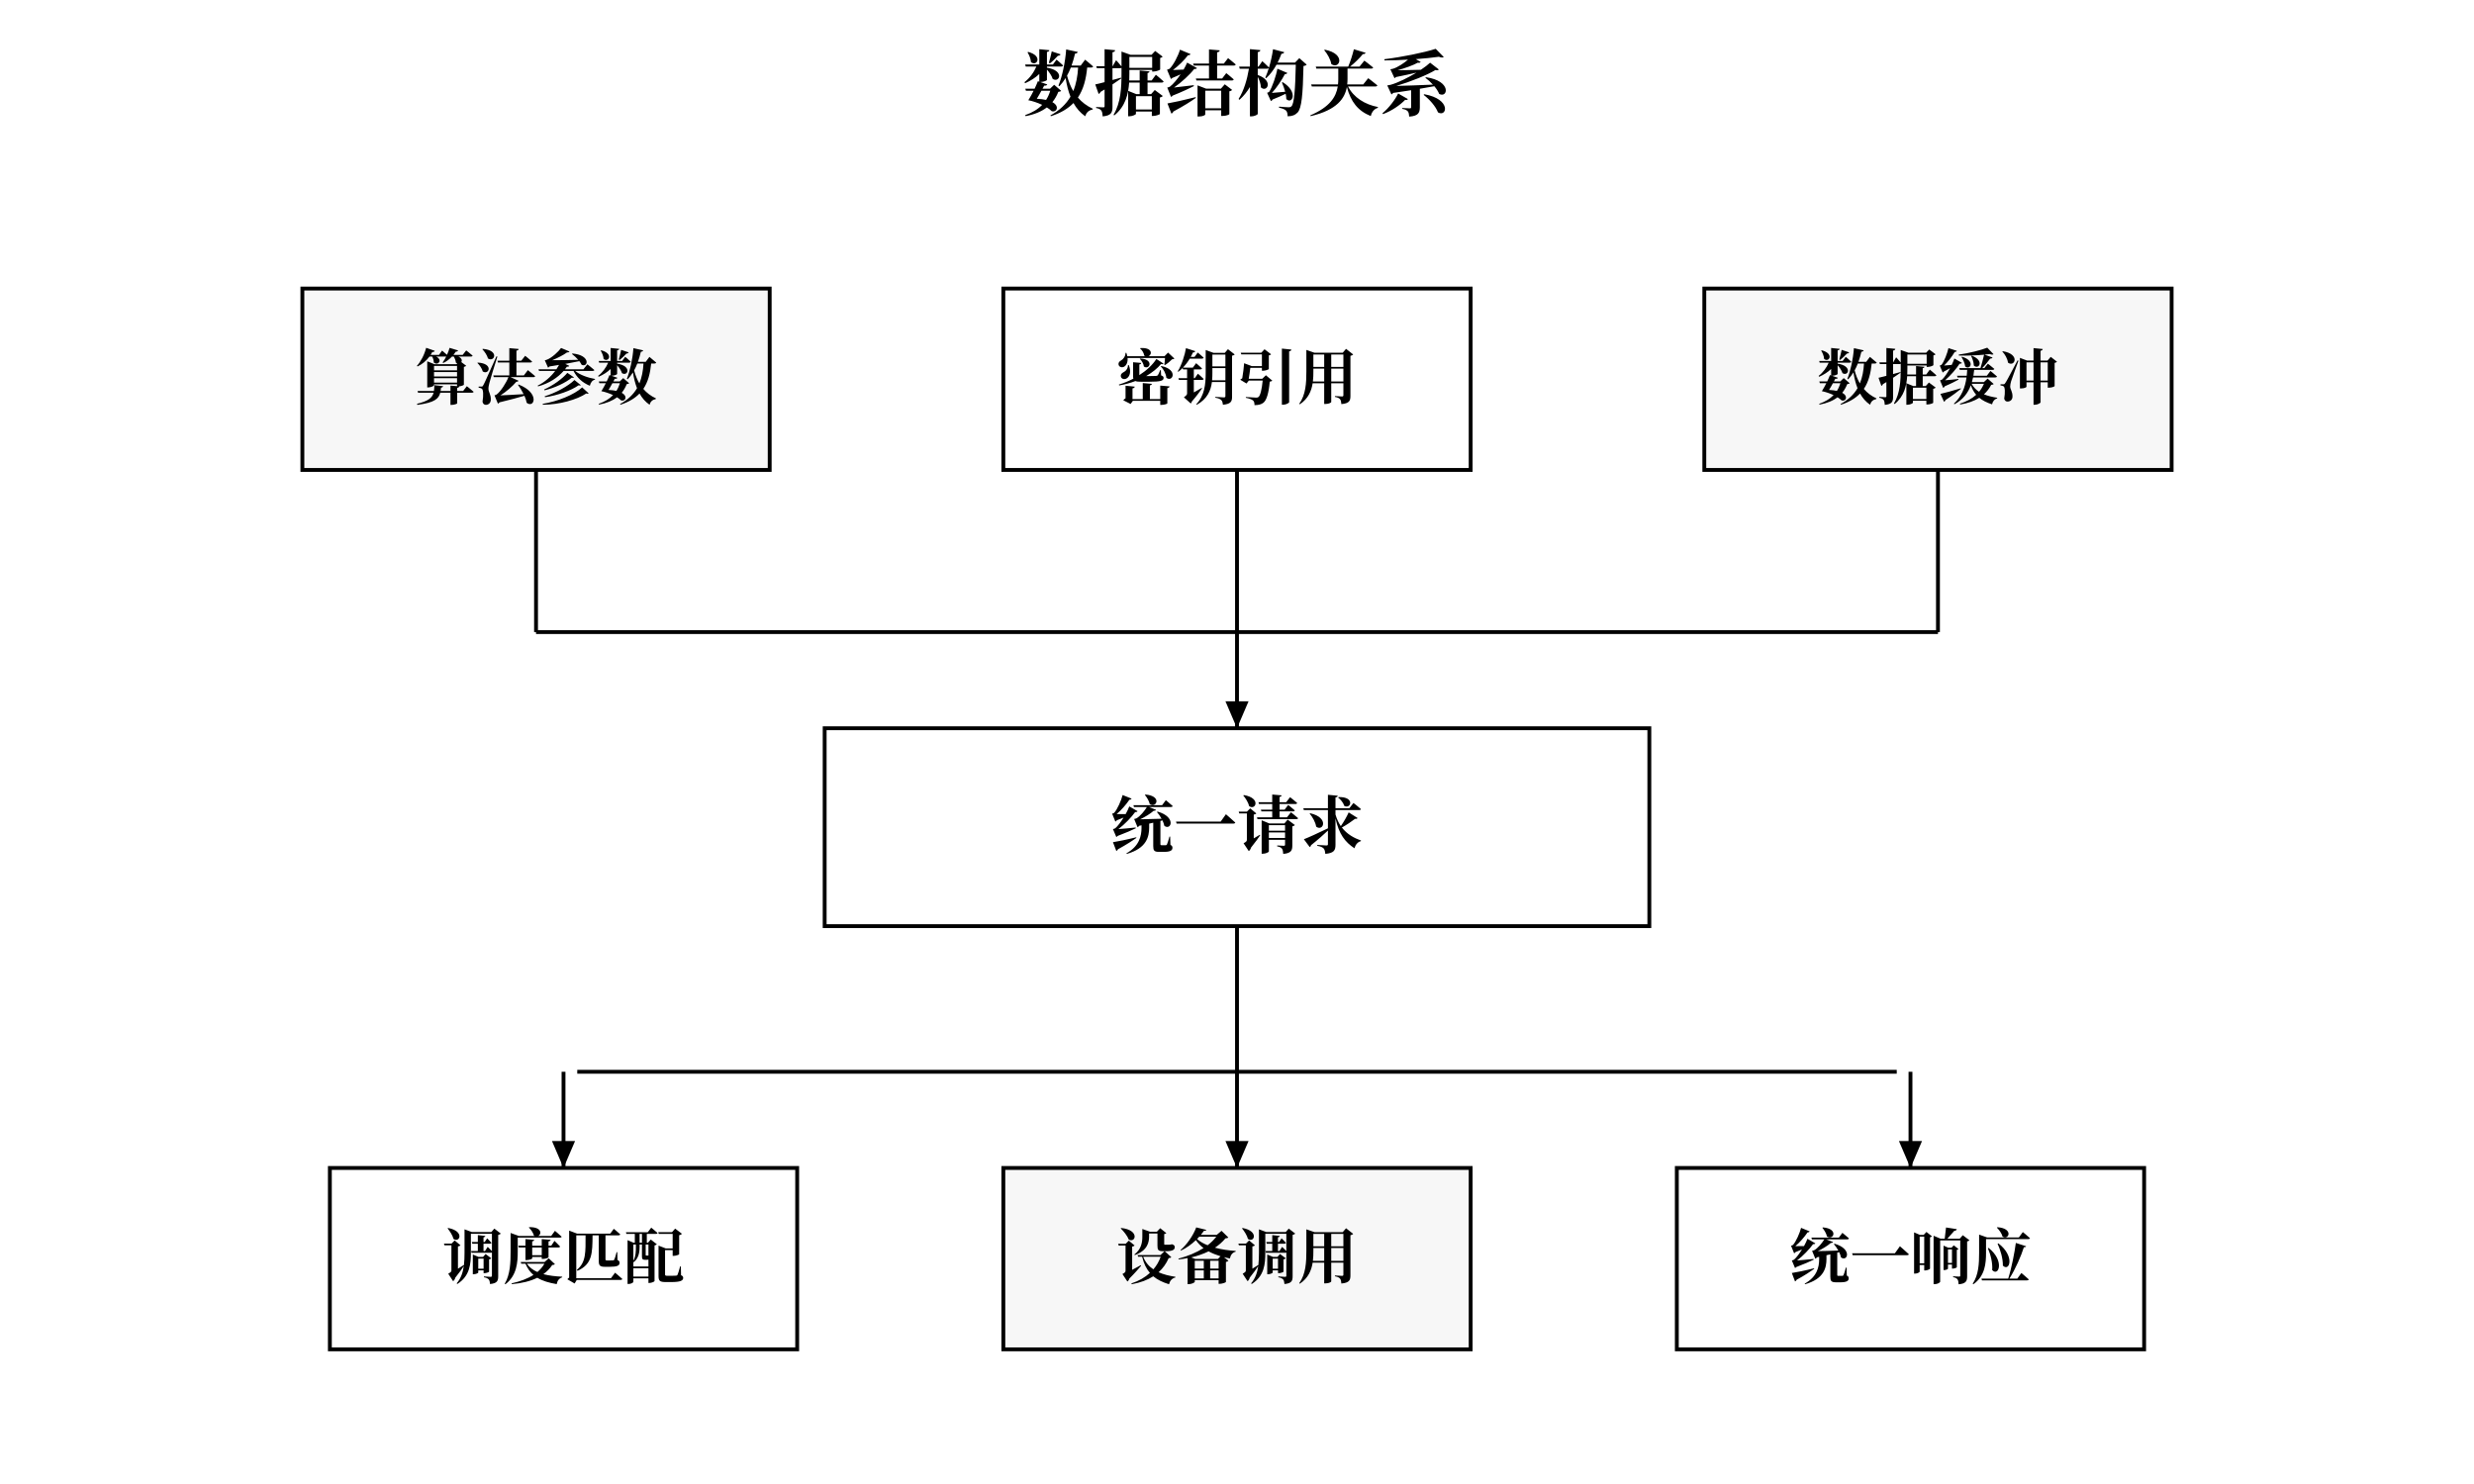
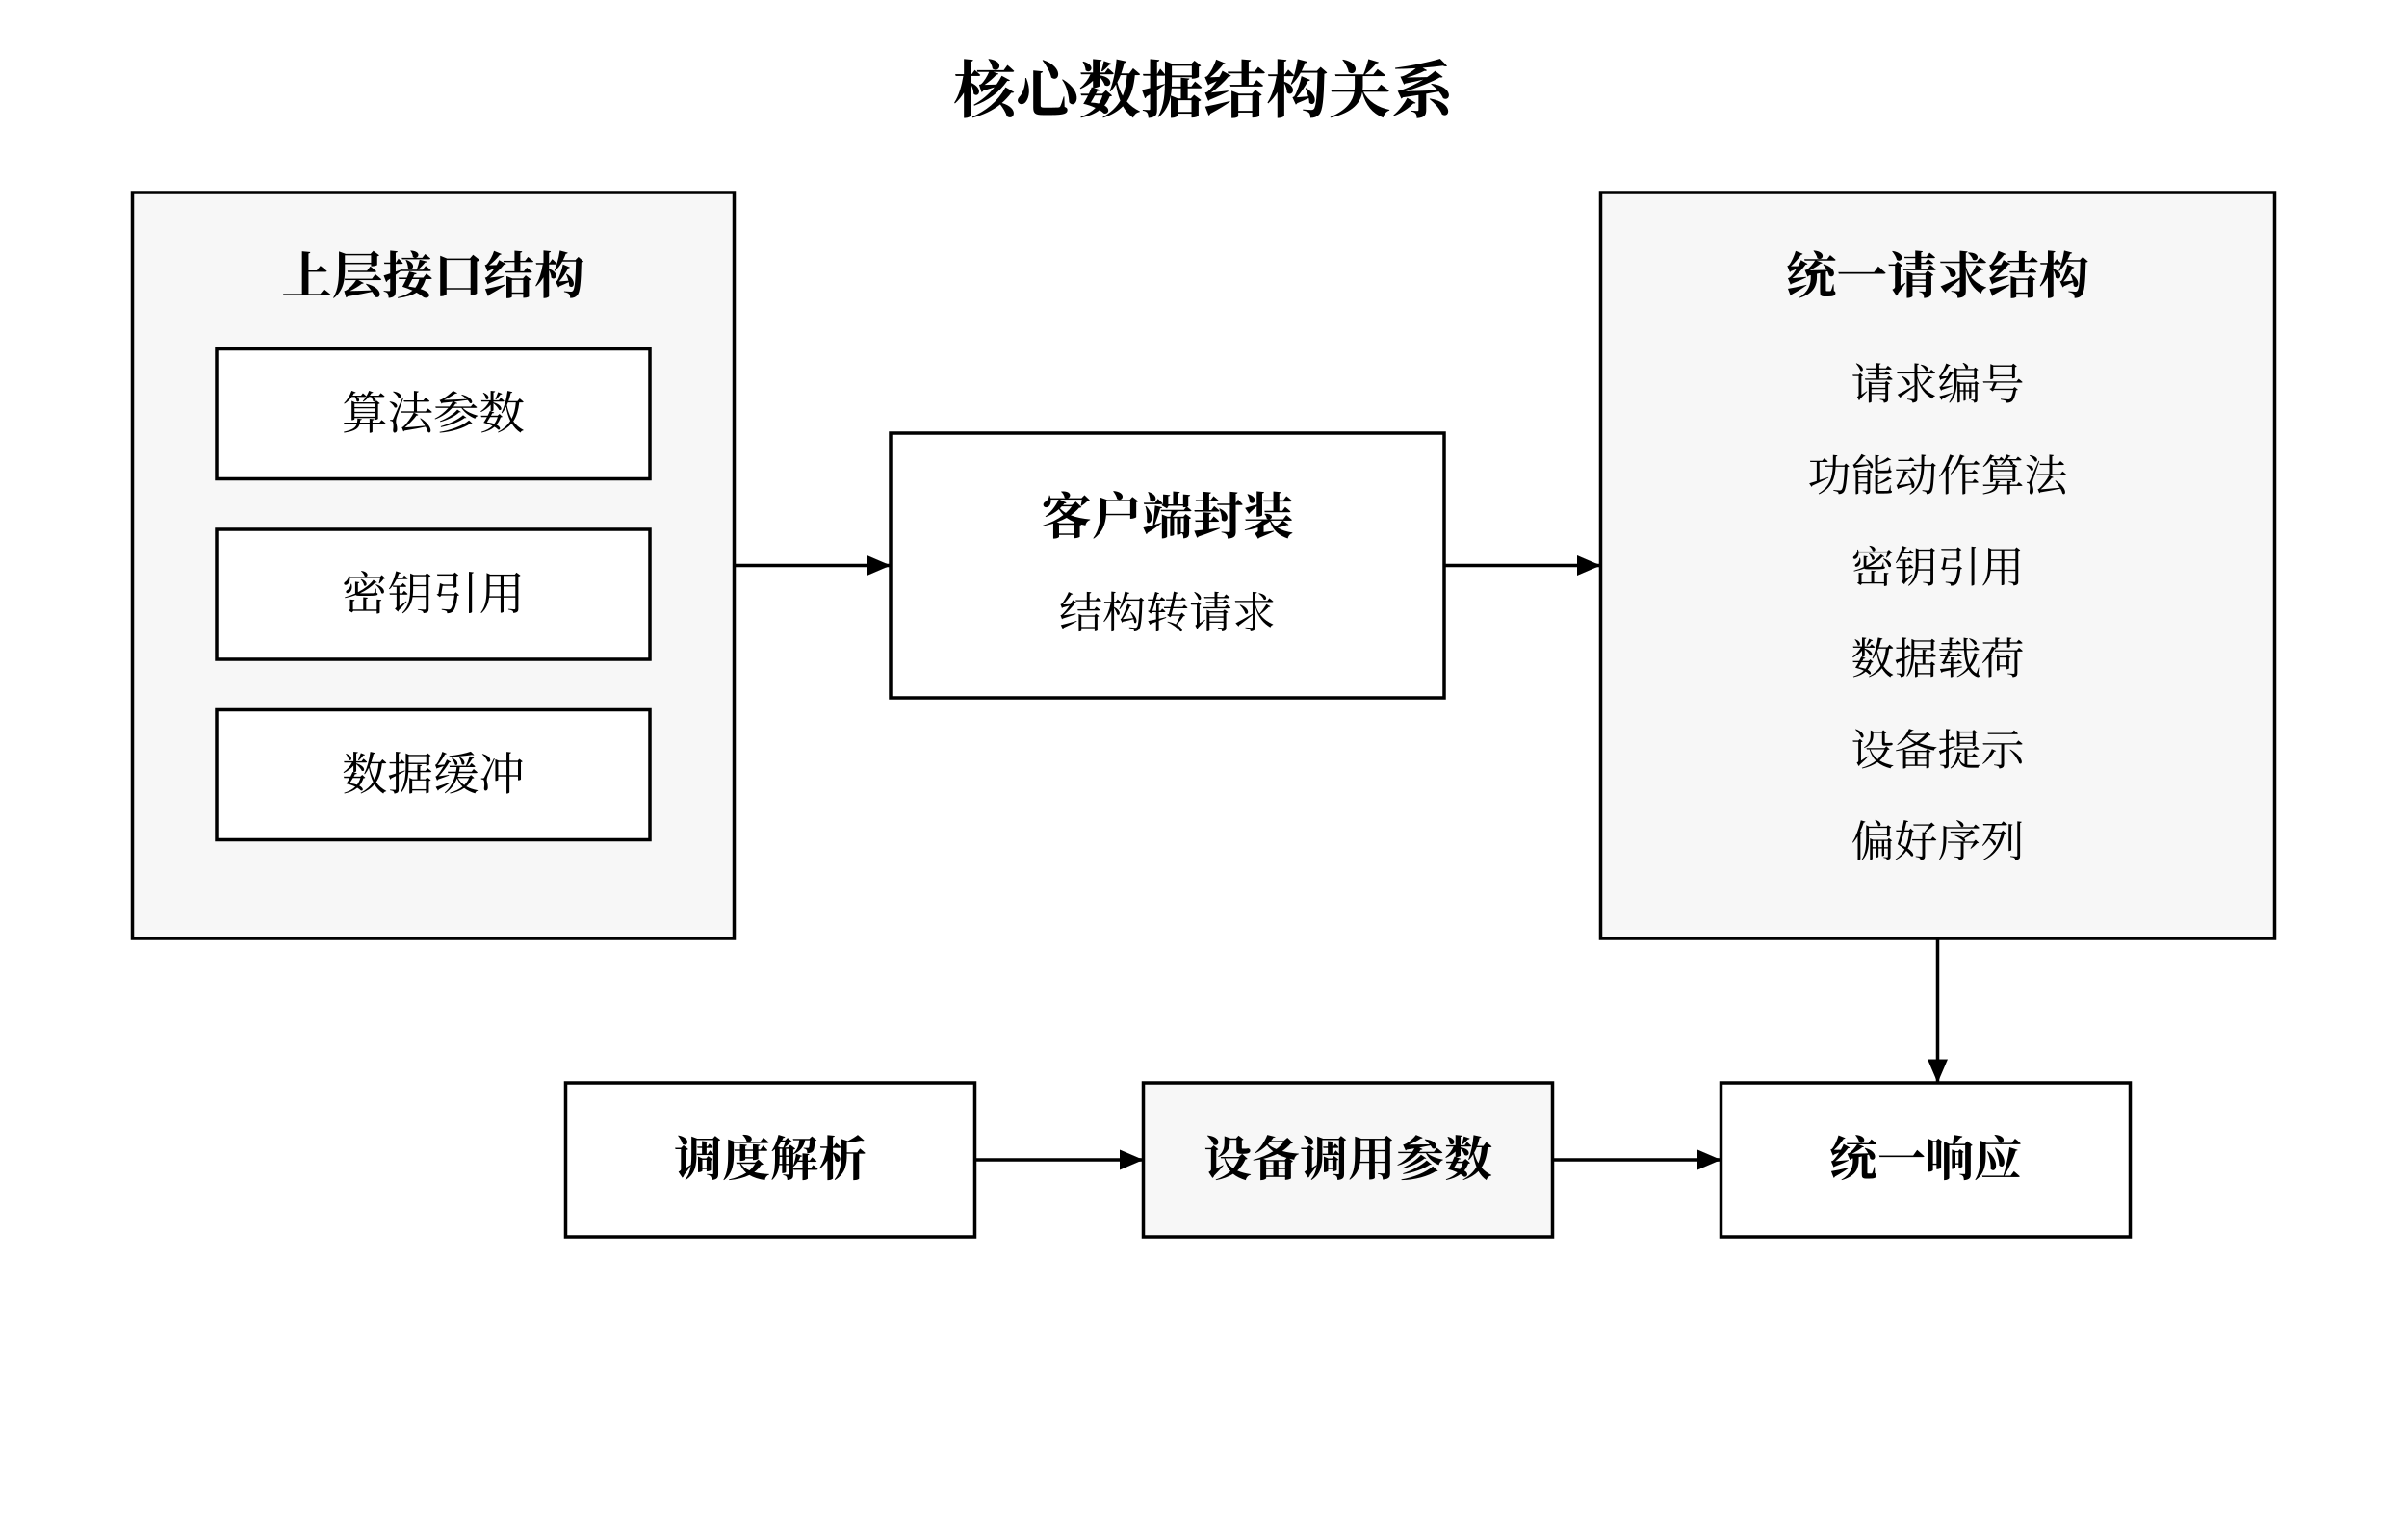
- <svg xmlns="http://www.w3.org/2000/svg" width="900" height="540" viewBox="0 0 900 540">
+ <svg xmlns="http://www.w3.org/2000/svg" width="1000" height="640" viewBox="0 0 1000 640">
  <defs>
    <marker id="arrow" markerWidth="8" markerHeight="8" refX="7" refY="3" orient="auto" markerUnits="strokeWidth">
-       <path d="M0,0 L0,6 L7,3 z" fill="#000000" />
+       <path d="M0,0 L0,6 L7,3 z" fill="#000" />
    </marker>
  </defs>
-   <rect x="0" y="0" width="900" height="540" fill="#ffffff" />
-   <text x="450.0" y="40" font-family="SimSun, Songti SC, Noto Serif CJK SC, Microsoft YaHei, Arial, sans-serif" font-size="26" font-weight="bold" text-anchor="middle" fill="#000000">数据结构关系</text>
-   <rect x="110" y="105" width="170" height="66" fill="#f7f7f7" stroke="#000000" stroke-width="1.4" />
-   <text x="195.0" y="138.0" font-family="SimSun, Songti SC, Noto Serif CJK SC, Microsoft YaHei, Arial, sans-serif" font-size="22" font-weight="bold" text-anchor="middle" dominant-baseline="middle" fill="#000000">算法参数</text>
-   <line x1="195.0" y1="171" x2="195.0" y2="230" stroke="#000000" stroke-width="1.4" />
-   <rect x="365" y="105" width="170" height="66" fill="#ffffff" stroke="#000000" stroke-width="1.4" />
-   <text x="450.0" y="138.0" font-family="SimSun, Songti SC, Noto Serif CJK SC, Microsoft YaHei, Arial, sans-serif" font-size="22" font-weight="bold" text-anchor="middle" dominant-baseline="middle" fill="#000000">密钥引用</text>
-   <line x1="450.0" y1="171" x2="450.0" y2="230" stroke="#000000" stroke-width="1.4" />
-   <rect x="620" y="105" width="170" height="66" fill="#f7f7f7" stroke="#000000" stroke-width="1.4" />
-   <text x="705.0" y="138.0" font-family="SimSun, Songti SC, Noto Serif CJK SC, Microsoft YaHei, Arial, sans-serif" font-size="22" font-weight="bold" text-anchor="middle" dominant-baseline="middle" fill="#000000">数据缓冲</text>
-   <line x1="705.0" y1="171" x2="705.0" y2="230" stroke="#000000" stroke-width="1.4" />
-   <line x1="195.0" y1="230" x2="705.0" y2="230" stroke="#000000" stroke-width="1.4" />
-   <line x1="450" y1="230" x2="450" y2="265" stroke="#000000" stroke-width="1.4" marker-end="url(#arrow)" />
-   <rect x="300" y="265" width="300" height="72" fill="#ffffff" stroke="#000000" stroke-width="1.4" />
-   <text x="450.0" y="301.0" font-family="SimSun, Songti SC, Noto Serif CJK SC, Microsoft YaHei, Arial, sans-serif" font-size="23" font-weight="bold" text-anchor="middle" dominant-baseline="middle" fill="#000000">统一请求</text>
-   <line x1="450" y1="337" x2="450" y2="390" stroke="#000000" stroke-width="1.4" />
-   <line x1="210" y1="390" x2="690" y2="390" stroke="#000000" stroke-width="1.4" />
-   <line x1="205.0" y1="390" x2="205.0" y2="425" stroke="#000000" stroke-width="1.4" marker-end="url(#arrow)" />
-   <rect x="120" y="425" width="170" height="66" fill="#ffffff" stroke="#000000" stroke-width="1.4" />
-   <text x="205.0" y="458.0" font-family="SimSun, Songti SC, Noto Serif CJK SC, Microsoft YaHei, Arial, sans-serif" font-size="22" font-weight="bold" text-anchor="middle" dominant-baseline="middle" fill="#000000">调度匹配</text>
-   <line x1="450.0" y1="390" x2="450.0" y2="425" stroke="#000000" stroke-width="1.4" marker-end="url(#arrow)" />
-   <rect x="365" y="425" width="170" height="66" fill="#f7f7f7" stroke="#000000" stroke-width="1.4" />
-   <text x="450.0" y="458.0" font-family="SimSun, Songti SC, Noto Serif CJK SC, Microsoft YaHei, Arial, sans-serif" font-size="22" font-weight="bold" text-anchor="middle" dominant-baseline="middle" fill="#000000">设备调用</text>
-   <line x1="695.0" y1="390" x2="695.0" y2="425" stroke="#000000" stroke-width="1.4" marker-end="url(#arrow)" />
-   <rect x="610" y="425" width="170" height="66" fill="#ffffff" stroke="#000000" stroke-width="1.4" />
-   <text x="695.0" y="458.0" font-family="SimSun, Songti SC, Noto Serif CJK SC, Microsoft YaHei, Arial, sans-serif" font-size="22" font-weight="bold" text-anchor="middle" dominant-baseline="middle" fill="#000000">统一响应</text>
+   <rect x="0" y="0" width="1000" height="640" fill="#fff" />
+   <text x="500" y="38" font-family="SimSun, Songti SC, Noto Serif CJK SC, Microsoft YaHei, Arial, sans-serif" font-size="26" font-weight="bold" text-anchor="middle" dominant-baseline="middle">核心数据结构关系</text>
+   <rect x="55" y="80" width="250" height="310" fill="#f7f7f7" stroke="#000" stroke-width="1.4" />
+   <text x="180" y="115" font-family="SimSun, Songti SC, Noto Serif CJK SC, Microsoft YaHei, Arial, sans-serif" font-size="21" font-weight="bold" text-anchor="middle" dominant-baseline="middle">上层接口结构</text>
+   <rect x="90" y="145" width="180" height="54" fill="#fff" stroke="#000" stroke-width="1.4" />
+   <text x="180" y="172" font-family="SimSun, Songti SC, Noto Serif CJK SC, Microsoft YaHei, Arial, sans-serif" font-size="19" text-anchor="middle" dominant-baseline="middle">算法参数</text>
+   <rect x="90" y="220" width="180" height="54" fill="#fff" stroke="#000" stroke-width="1.4" />
+   <text x="180" y="247" font-family="SimSun, Songti SC, Noto Serif CJK SC, Microsoft YaHei, Arial, sans-serif" font-size="19" text-anchor="middle" dominant-baseline="middle">密钥引用</text>
+   <rect x="90" y="295" width="180" height="54" fill="#fff" stroke="#000" stroke-width="1.4" />
+   <text x="180" y="322" font-family="SimSun, Songti SC, Noto Serif CJK SC, Microsoft YaHei, Arial, sans-serif" font-size="19" text-anchor="middle" dominant-baseline="middle">数据缓冲</text>
+   <line x1="305" y1="235" x2="370" y2="235" stroke="#000" stroke-width="1.4" marker-end="url(#arrow)" />
+   <rect x="370" y="180" width="230" height="110" fill="#fff" stroke="#000" stroke-width="1.4" />
+   <text x="485" y="215" font-family="SimSun, Songti SC, Noto Serif CJK SC, Microsoft YaHei, Arial, sans-serif" font-size="21" font-weight="bold" text-anchor="middle" dominant-baseline="middle">客户端封装</text>
+   <text x="485" y="255" font-family="SimSun, Songti SC, Noto Serif CJK SC, Microsoft YaHei, Arial, sans-serif" font-size="18" text-anchor="middle" dominant-baseline="middle">结构转请求</text>
+   <line x1="600" y1="235" x2="665" y2="235" stroke="#000" stroke-width="1.4" marker-end="url(#arrow)" />
+   <rect x="665" y="80" width="280" height="310" fill="#f7f7f7" stroke="#000" stroke-width="1.4" />
+   <text x="805" y="115" font-family="SimSun, Songti SC, Noto Serif CJK SC, Microsoft YaHei, Arial, sans-serif" font-size="21" font-weight="bold" text-anchor="middle" dominant-baseline="middle">统一请求结构</text>
+   <text x="805" y="160" font-family="SimSun, Songti SC, Noto Serif CJK SC, Microsoft YaHei, Arial, sans-serif" font-size="18" text-anchor="middle" dominant-baseline="middle">请求编号</text>
+   <text x="805" y="198" font-family="SimSun, Songti SC, Noto Serif CJK SC, Microsoft YaHei, Arial, sans-serif" font-size="18" text-anchor="middle" dominant-baseline="middle">功能动作算法</text>
+   <text x="805" y="236" font-family="SimSun, Songti SC, Noto Serif CJK SC, Microsoft YaHei, Arial, sans-serif" font-size="18" text-anchor="middle" dominant-baseline="middle">密钥引用</text>
+   <text x="805" y="274" font-family="SimSun, Songti SC, Noto Serif CJK SC, Microsoft YaHei, Arial, sans-serif" font-size="18" text-anchor="middle" dominant-baseline="middle">数据载荷</text>
+   <text x="805" y="312" font-family="SimSun, Songti SC, Noto Serif CJK SC, Microsoft YaHei, Arial, sans-serif" font-size="18" text-anchor="middle" dominant-baseline="middle">设备提示</text>
+   <text x="805" y="350" font-family="SimSun, Songti SC, Noto Serif CJK SC, Microsoft YaHei, Arial, sans-serif" font-size="18" text-anchor="middle" dominant-baseline="middle">偏好序列</text>
+   <line x1="805" y1="390" x2="805" y2="450" stroke="#000" stroke-width="1.4" marker-end="url(#arrow)" />
+   <rect x="235" y="450" width="170" height="64" fill="#fff" stroke="#000" stroke-width="1.4" />
+   <text x="320" y="482" font-family="SimSun, Songti SC, Noto Serif CJK SC, Microsoft YaHei, Arial, sans-serif" font-size="20" font-weight="bold" text-anchor="middle" dominant-baseline="middle">调度解析</text>
+   <rect x="475" y="450" width="170" height="64" fill="#f7f7f7" stroke="#000" stroke-width="1.4" />
+   <text x="560" y="482" font-family="SimSun, Songti SC, Noto Serif CJK SC, Microsoft YaHei, Arial, sans-serif" font-size="20" font-weight="bold" text-anchor="middle" dominant-baseline="middle">设备调用参数</text>
+   <rect x="715" y="450" width="170" height="64" fill="#fff" stroke="#000" stroke-width="1.4" />
+   <text x="800" y="482" font-family="SimSun, Songti SC, Noto Serif CJK SC, Microsoft YaHei, Arial, sans-serif" font-size="20" font-weight="bold" text-anchor="middle" dominant-baseline="middle">统一响应</text>
+   <line x1="405" y1="482" x2="475" y2="482" stroke="#000" stroke-width="1.4" marker-end="url(#arrow)" />
+   <line x1="645" y1="482" x2="715" y2="482" stroke="#000" stroke-width="1.4" marker-end="url(#arrow)" />
</svg>
